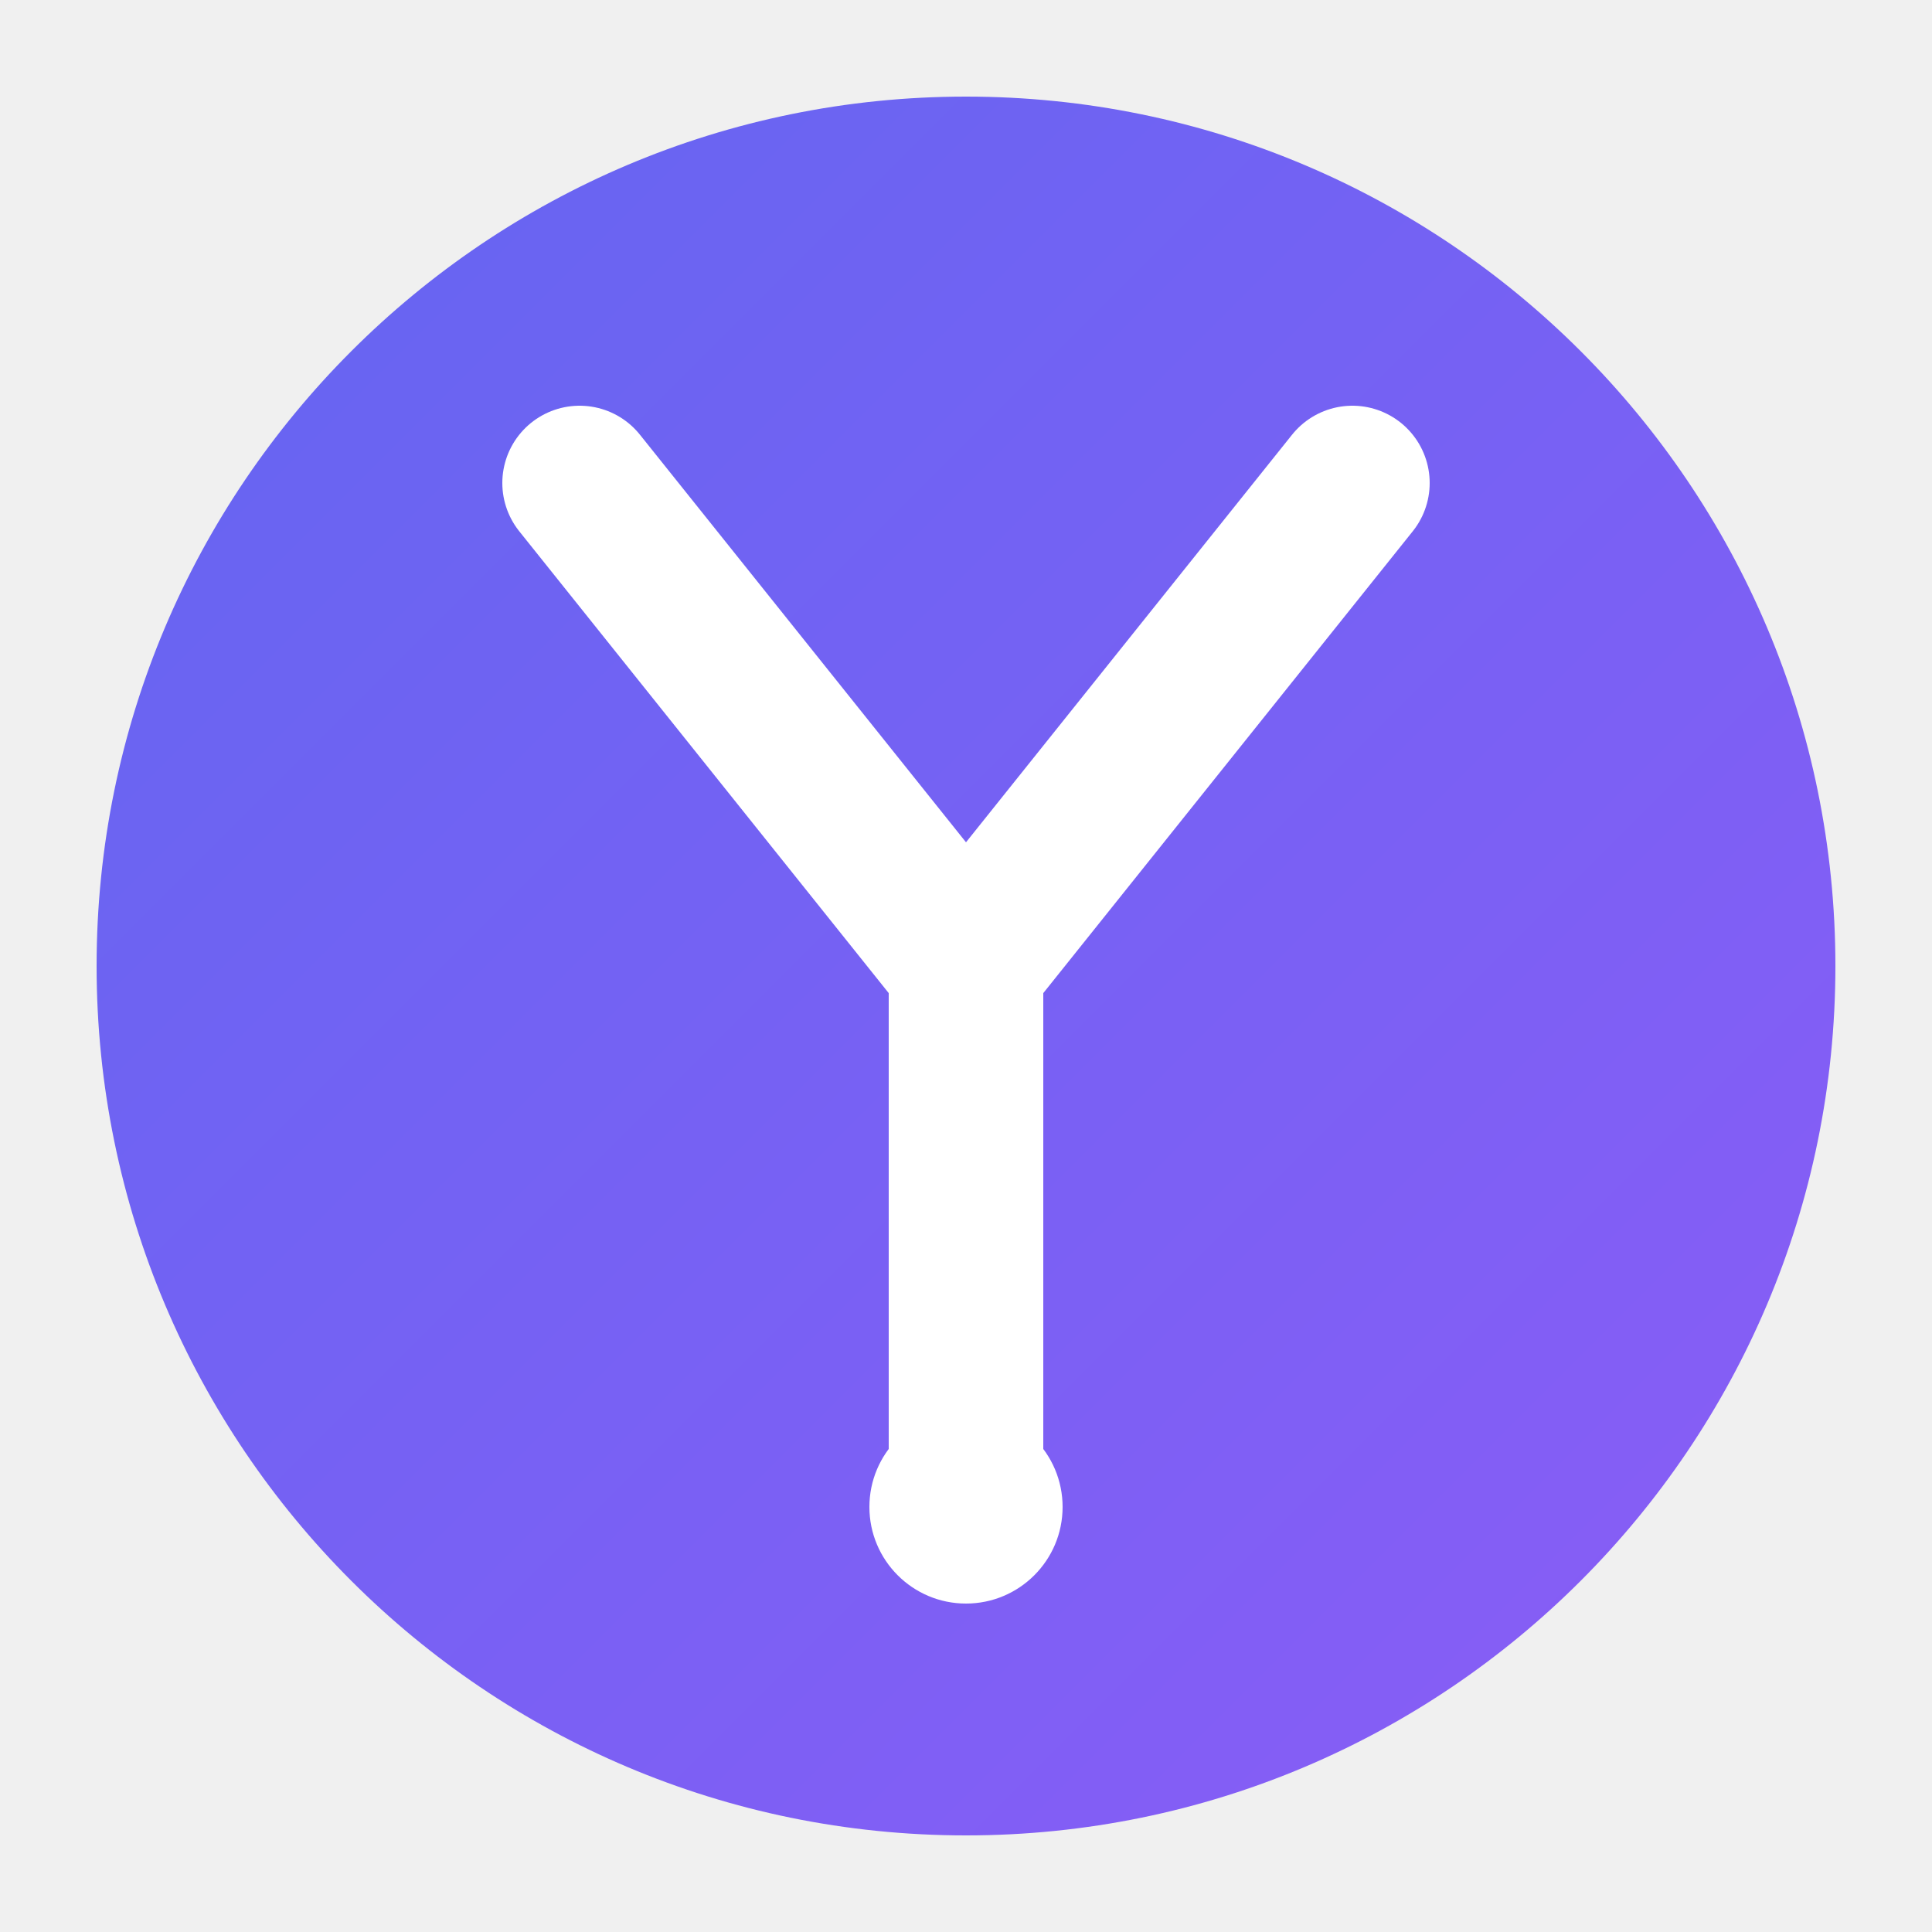
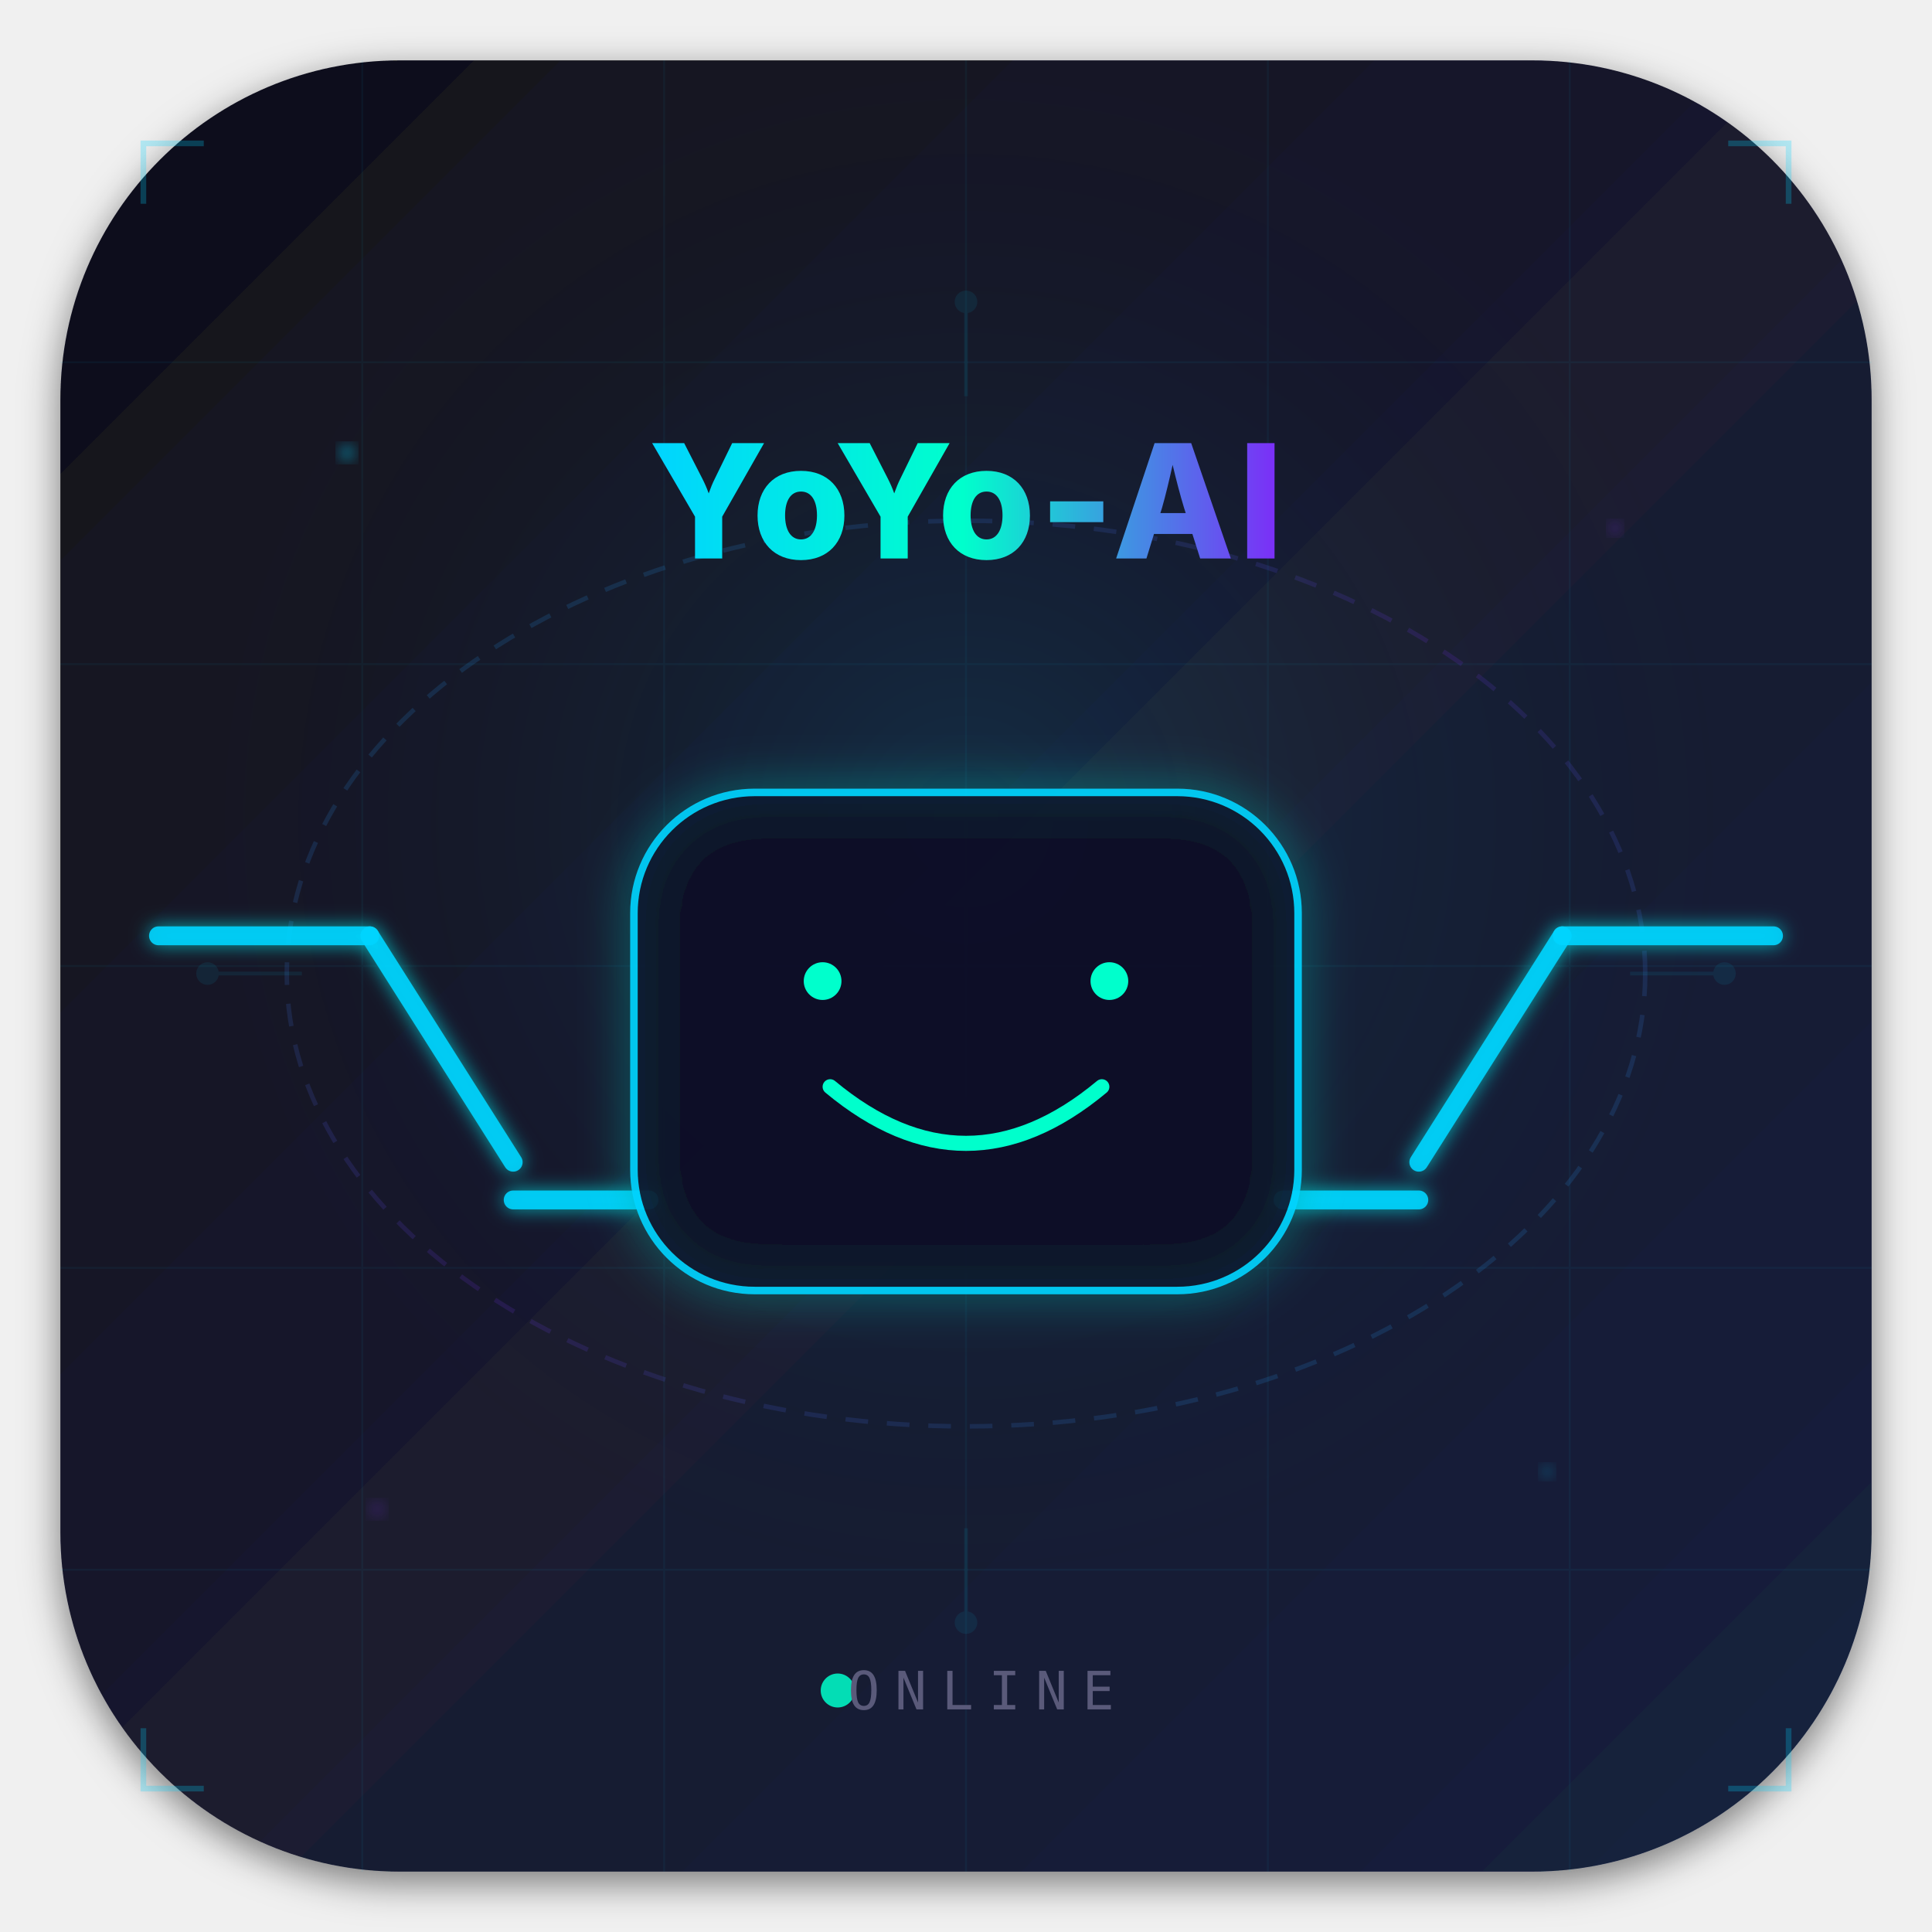
- <svg xmlns="http://www.w3.org/2000/svg" viewBox="0 0 100 100">
+ <svg xmlns="http://www.w3.org/2000/svg" viewBox="0 0 512 512" width="512" height="512">
  <defs>
-     <linearGradient id="grad" x1="0%" y1="0%" x2="100%" y2="100%">
-       <stop offset="0%" style="stop-color:#6366f1;stop-opacity:1" />
-       <stop offset="100%" style="stop-color:#8b5cf6;stop-opacity:1" />
+     <linearGradient id="bgGrad" x1="0%" y1="0%" x2="100%" y2="100%">
+       <stop offset="0%" stop-color="#0f0f1a" />
+       <stop offset="50%" stop-color="#1a1a2e" />
+       <stop offset="100%" stop-color="#16213e" />
+     </linearGradient>
+     <radialGradient id="glowCenter" cx="50%" cy="42%" r="45%">
+       <stop offset="0%" stop-color="#00d4ff" stop-opacity="0.12" />
+       <stop offset="100%" stop-color="#0f0f1a" stop-opacity="0" />
+     </radialGradient>
+     <linearGradient id="ringGrad" x1="0%" y1="0%" x2="100%" y2="100%">
+       <stop offset="0%" stop-color="#00d4ff" />
+       <stop offset="50%" stop-color="#7b2ff7" />
+       <stop offset="100%" stop-color="#00d4ff" />
+     </linearGradient>
+     <filter id="outerGlow" x="-20%" y="-20%" width="140%" height="140%">
+       <feGaussianBlur in="SourceGraphic" stdDeviation="6" result="blur" />
+       <feColorMatrix in="blur" type="matrix" values="0 0 0 0 0  0 0.8 1 0 0  0 0.5 1 0 0  0 0 0 0.5 0" result="colorBlur" />
+       <feMerge>
+         <feMergeNode in="colorBlur" />
+         <feMergeNode in="SourceGraphic" />
+       </feMerge>
+     </filter>
+     <filter id="shadow" x="-10%" y="-10%" width="130%" height="130%">
+       <feDropShadow dx="0" dy="3" stdDeviation="5" flood-color="#000" flood-opacity="0.5" />
+     </filter>
+     <filter id="textGlow" x="-15%" y="-15%" width="130%" height="130%">
+       <feGaussianBlur in="SourceGraphic" stdDeviation="2.5" result="blur" />
+       <feColorMatrix in="blur" type="matrix" values="0 0 0 0 0  0 0.83 1 0 0  0 0.5 1 0 0  0 0 0 0.7 0" result="colorBlur" />
+       <feMerge>
+         <feMergeNode in="colorBlur" />
+         <feMergeNode in="SourceGraphic" />
+       </feMerge>
+     </filter>
+     <filter id="particleGlow">
+       <feGaussianBlur stdDeviation="2" />
+     </filter>
+     <linearGradient id="brandGrad" x1="0%" y1="0%" x2="100%" y2="0%">
+       <stop offset="0%" stop-color="#00d4ff" />
+       <stop offset="50%" stop-color="#00ffcc" />
+       <stop offset="100%" stop-color="#7b2ff7" />
    </linearGradient>
  </defs>
-   <circle cx="50" cy="50" r="45" fill="url(#grad)" />
-   <path d="M30 25 L50 50 L50 75" stroke="white" stroke-width="8" stroke-linecap="round" fill="none" />
-   <path d="M70 25 L50 50" stroke="white" stroke-width="8" stroke-linecap="round" fill="none" />
-   <circle cx="50" cy="78" r="5" fill="white" />
+   <rect x="16" y="16" width="480" height="480" rx="90" ry="90" fill="url(#bgGrad)" filter="url(#shadow)" />
+   <g opacity="0.05">
+     <line x1="96" y1="16" x2="96" y2="496" stroke="#00d4ff" stroke-width="0.5" />
+     <line x1="176" y1="16" x2="176" y2="496" stroke="#00d4ff" stroke-width="0.5" />
+     <line x1="256" y1="16" x2="256" y2="496" stroke="#00d4ff" stroke-width="0.5" />
+     <line x1="336" y1="16" x2="336" y2="496" stroke="#00d4ff" stroke-width="0.5" />
+     <line x1="416" y1="16" x2="416" y2="496" stroke="#00d4ff" stroke-width="0.5" />
+     <line x1="16" y1="96" x2="496" y2="96" stroke="#00d4ff" stroke-width="0.5" />
+     <line x1="16" y1="176" x2="496" y2="176" stroke="#00d4ff" stroke-width="0.5" />
+     <line x1="16" y1="256" x2="496" y2="256" stroke="#00d4ff" stroke-width="0.5" />
+     <line x1="16" y1="336" x2="496" y2="336" stroke="#00d4ff" stroke-width="0.5" />
+     <line x1="16" y1="416" x2="496" y2="416" stroke="#00d4ff" stroke-width="0.5" />
+   </g>
+   <rect x="16" y="16" width="480" height="480" rx="90" ry="90" fill="url(#glowCenter)" />
+   <ellipse cx="256" cy="258" rx="180" ry="120" fill="none" stroke="url(#ringGrad)" stroke-width="1.2" opacity="0.15" stroke-dasharray="6 5" />
+   <circle cx="92" cy="120" r="2.5" fill="#00d4ff" opacity="0.4" filter="url(#particleGlow)">
+     <animate attributeName="opacity" values="0.4;0.1;0.4" dur="3s" repeatCount="indefinite" />
+   </circle>
+   <circle cx="428" cy="140" r="2" fill="#7b2ff7" opacity="0.3" filter="url(#particleGlow)">
+     <animate attributeName="opacity" values="0.3;0.08;0.3" dur="2.5s" repeatCount="indefinite" />
+   </circle>
+   <circle cx="410" cy="390" r="2" fill="#00d4ff" opacity="0.25" filter="url(#particleGlow)">
+     <animate attributeName="opacity" values="0.25;0.06;0.25" dur="4s" repeatCount="indefinite" />
+   </circle>
+   <circle cx="100" cy="400" r="2.5" fill="#7b2ff7" opacity="0.2" filter="url(#particleGlow)">
+     <animate attributeName="opacity" values="0.2;0.04;0.2" dur="3.5s" repeatCount="indefinite" />
+   </circle>
+   <g stroke="#00d4ff" stroke-width="1" fill="none" opacity="0.08">
+     <path d="M256 80 L256 105" />
+     <path d="M256 405 L256 430" />
+     <path d="M80 258 L55 258" />
+     <path d="M432 258 L457 258" />
+     <circle cx="256" cy="80" r="2.5" fill="#00d4ff" />
+     <circle cx="256" cy="430" r="2.5" fill="#00d4ff" />
+     <circle cx="55" cy="258" r="2.5" fill="#00d4ff" />
+     <circle cx="457" cy="258" r="2.5" fill="#00d4ff" />
+   </g>
+   <text x="256" y="148" text-anchor="middle" fill="url(#brandGrad)" font-family="'SF Pro Display', 'Helvetica Neue', sans-serif" font-size="42" font-weight="800" letter-spacing="1">YoYo-AI</text>
+   <g filter="url(#textGlow)">
+     <line x1="42" y1="248" x2="98" y2="248" stroke="#00d4ff" stroke-width="5" stroke-linecap="round" opacity="0.9" />
+     <line x1="98" y1="248" x2="136" y2="308" stroke="#00d4ff" stroke-width="5" stroke-linecap="round" opacity="0.9" />
+     <line x1="136" y1="318" x2="172" y2="318" stroke="#00d4ff" stroke-width="5" stroke-linecap="round" opacity="0.9" />
+     <line x1="340" y1="318" x2="376" y2="318" stroke="#00d4ff" stroke-width="5" stroke-linecap="round" opacity="0.9" />
+     <line x1="376" y1="308" x2="414" y2="248" stroke="#00d4ff" stroke-width="5" stroke-linecap="round" opacity="0.9" />
+     <line x1="414" y1="248" x2="470" y2="248" stroke="#00d4ff" stroke-width="5" stroke-linecap="round" opacity="0.9" />
+   </g>
+   <g filter="url(#outerGlow)">
+     <rect x="168" y="210" width="176" height="132" rx="32" ry="32" fill="#111128" stroke="#00d4ff" stroke-width="2" opacity="0.9" />
+   </g>
+   <g>
+     <circle cx="218" cy="260" r="5" fill="#00ffcc" />
+     <circle cx="294" cy="260" r="5" fill="#00ffcc" />
+     <path d="M220 288 Q256 318 292 288" stroke="#00ffcc" stroke-width="4" fill="none" stroke-linecap="round" />
+   </g>
+   <g>
+     <circle cx="222" cy="448" r="4.5" fill="#00ffcc" opacity="0.85">
+       <animate attributeName="opacity" values="0.85;0.3;0.85" dur="2s" repeatCount="indefinite" />
+     </circle>
+     <text x="260" y="453" text-anchor="middle" fill="#5a5a7a" font-family="'SF Mono', 'Fira Code', monospace" font-size="14" letter-spacing="4">ONLINE</text>
+   </g>
+   <path d="M38 54 L38 38 L54 38" stroke="#00d4ff" stroke-width="1.5" fill="none" opacity="0.25" />
+   <path d="M458 38 L474 38 L474 54" stroke="#00d4ff" stroke-width="1.5" fill="none" opacity="0.25" />
+   <path d="M38 458 L38 474 L54 474" stroke="#00d4ff" stroke-width="1.5" fill="none" opacity="0.25" />
+   <path d="M458 474 L474 474 L474 458" stroke="#00d4ff" stroke-width="1.5" fill="none" opacity="0.25" />
</svg>
